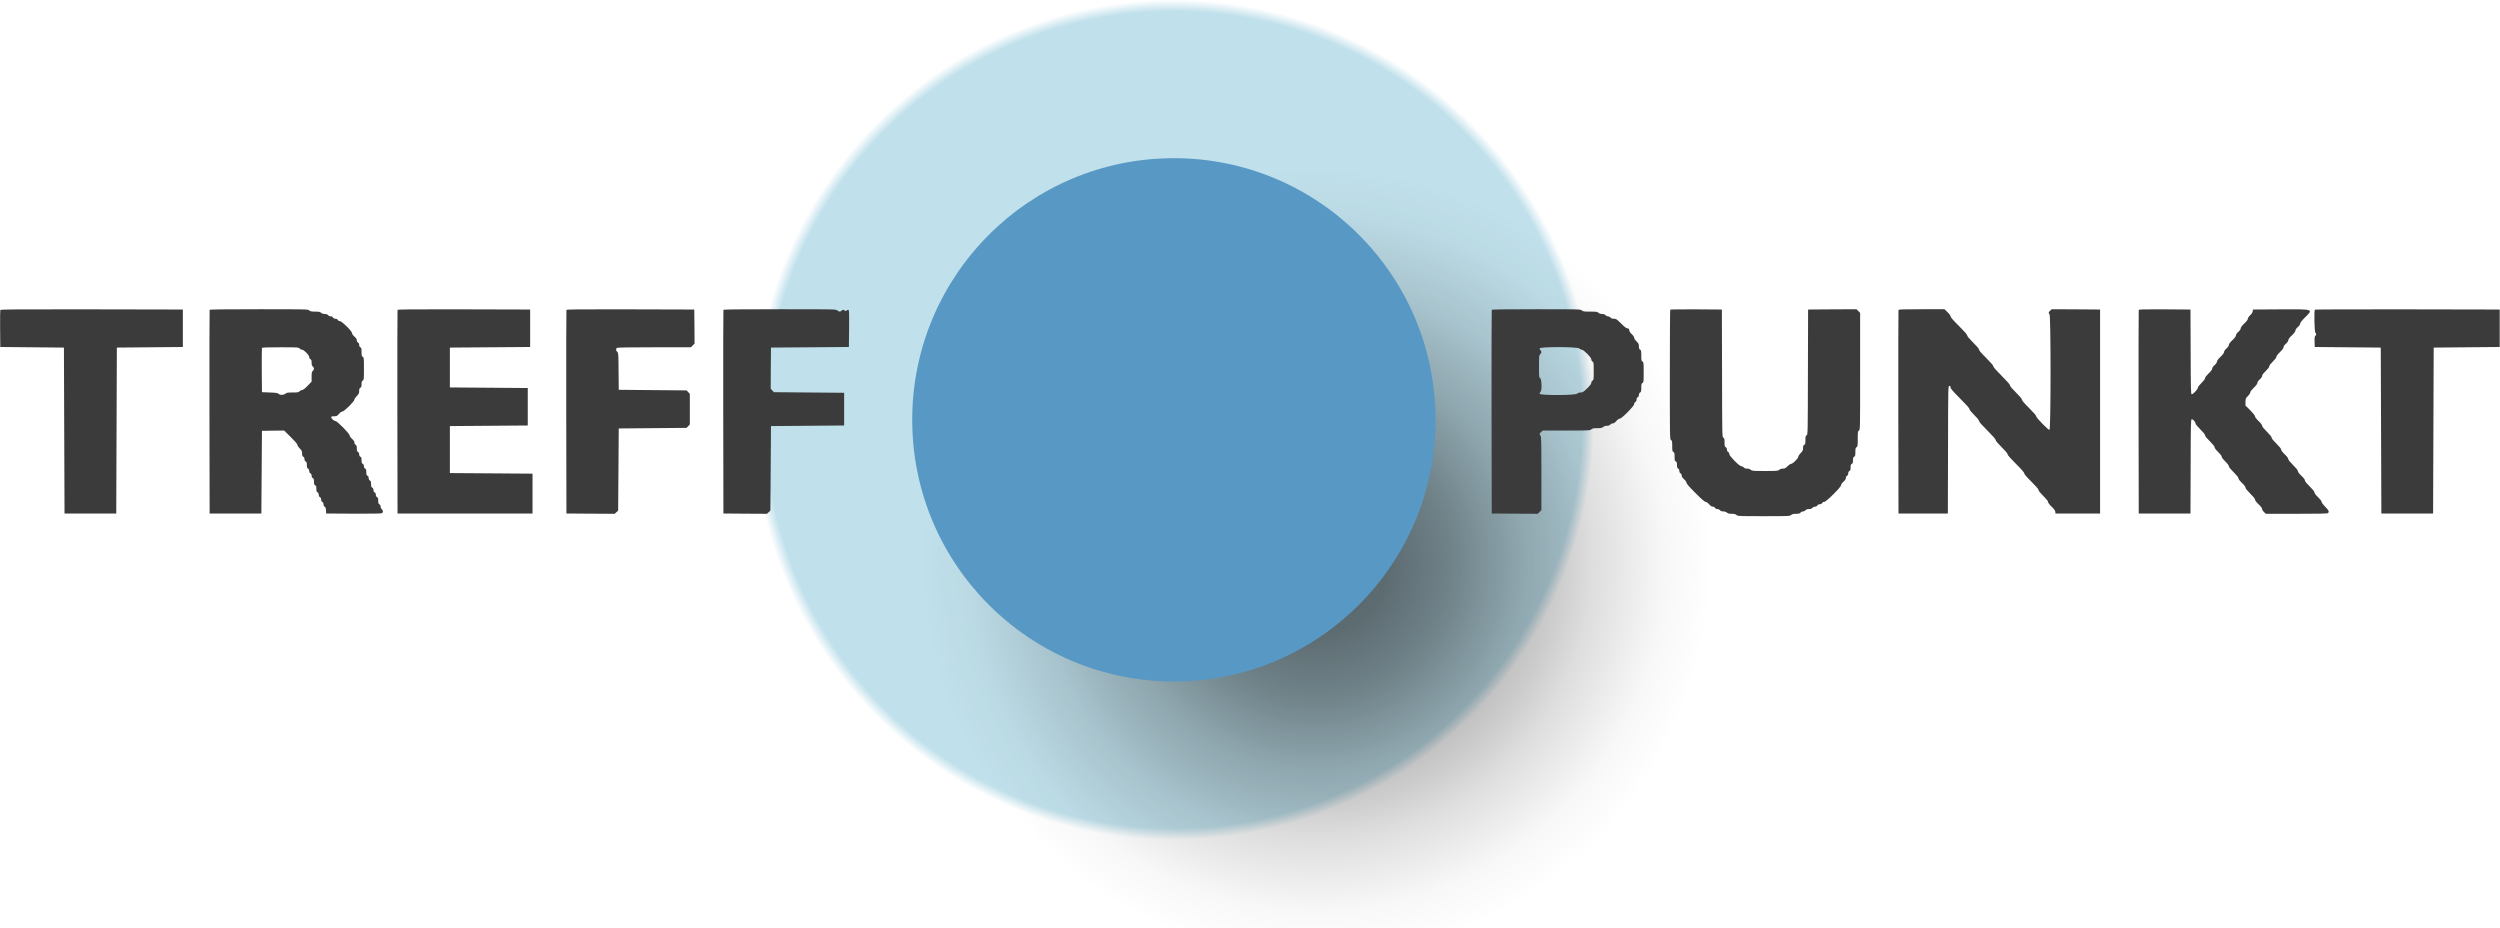
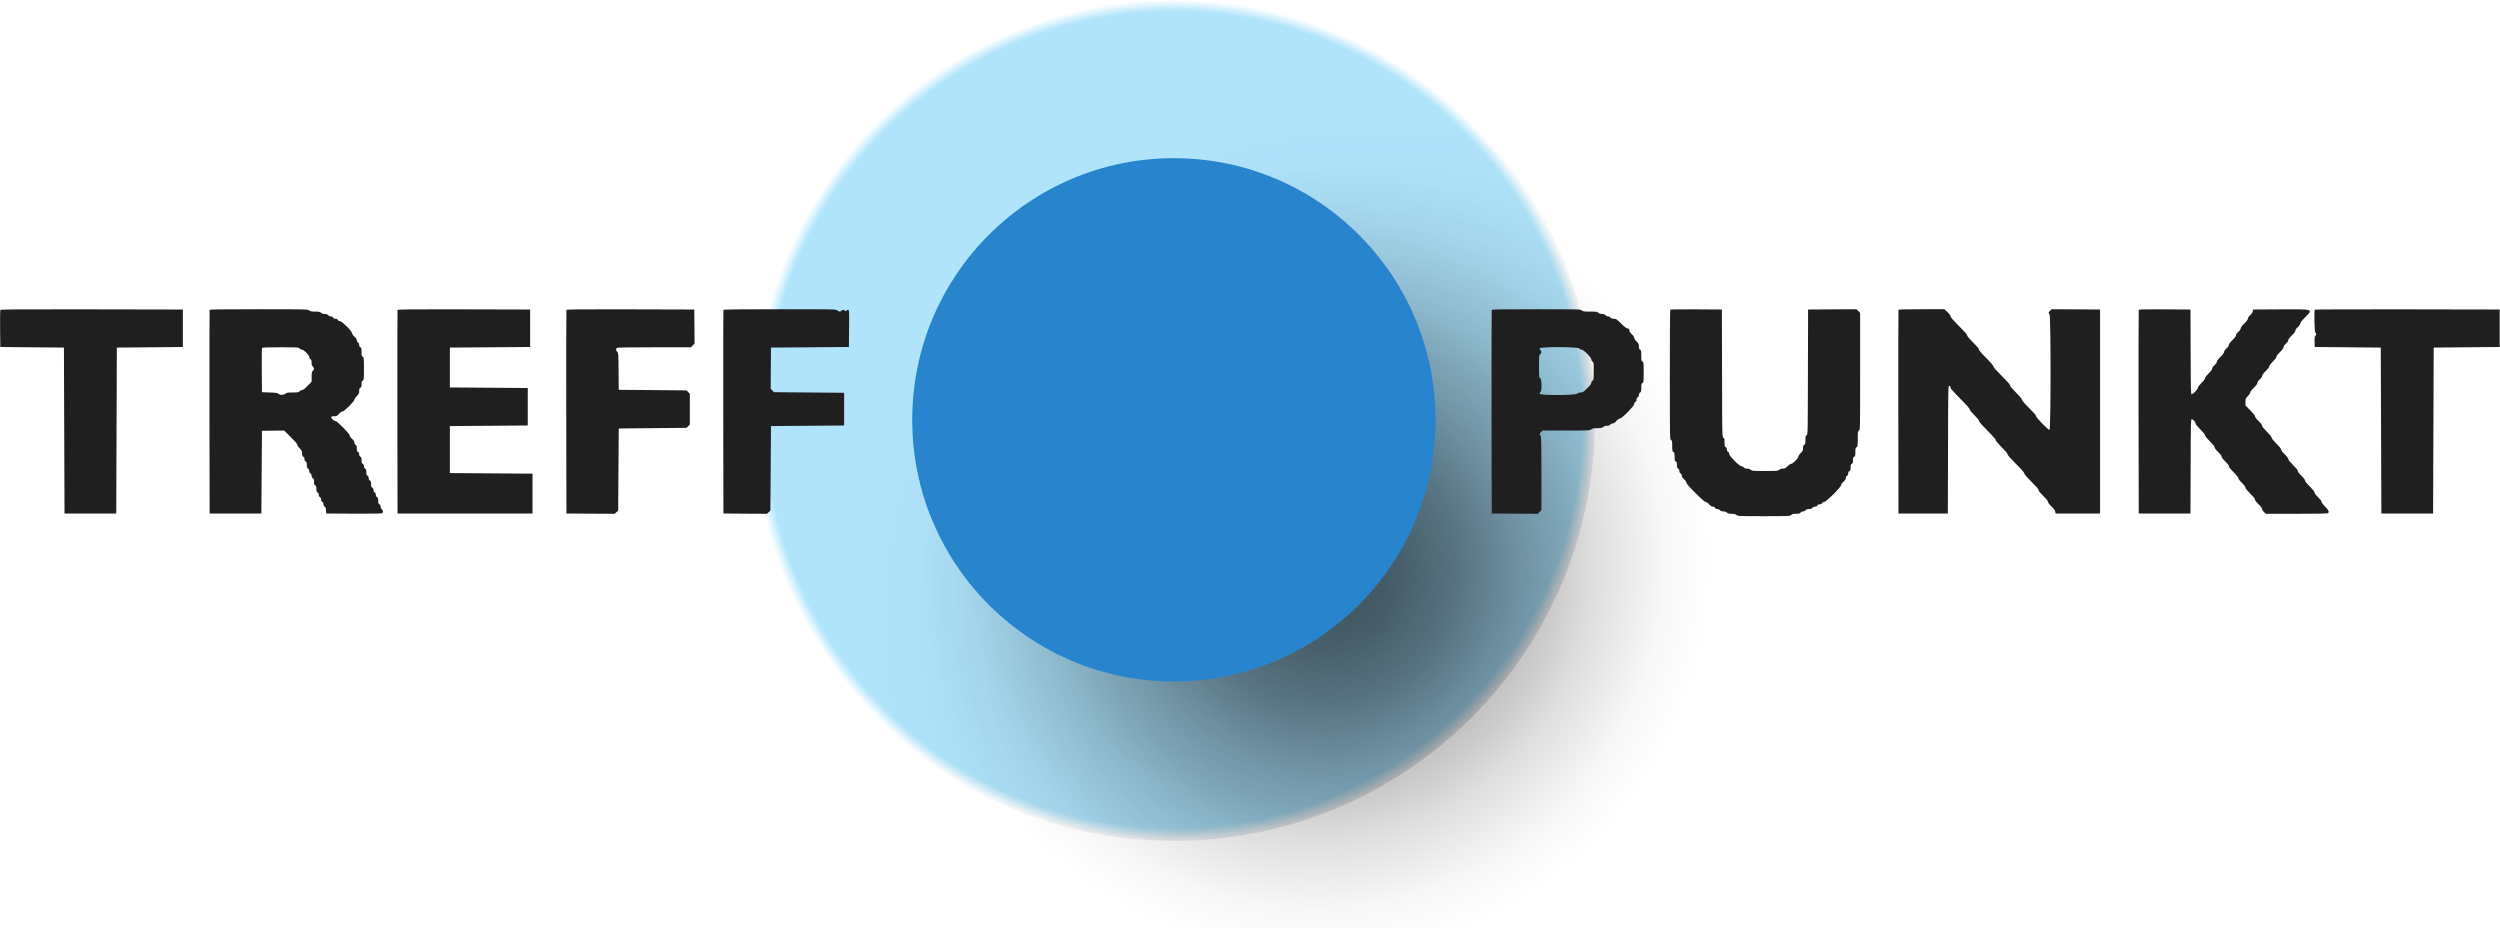
<svg xmlns="http://www.w3.org/2000/svg" viewBox="0 46 1051 390" role="img">
  <defs>
    <radialGradient id="shc">
      <stop offset="0" stop-color="#000" stop-opacity=".55" />
      <stop offset=".18" stop-color="#000" stop-opacity=".52" />
      <stop offset=".35" stop-color="#000" stop-opacity=".41" />
      <stop offset=".52" stop-color="#000" stop-opacity=".26" />
      <stop offset=".61" stop-color="#000" stop-opacity=".20" />
      <stop offset=".70" stop-color="#000" stop-opacity=".13" />
      <stop offset=".88" stop-color="#000" stop-opacity=".03" />
      <stop offset="1" stop-color="#000" stop-opacity="0" />
    </radialGradient>
    <radialGradient id="hac">
-       <stop offset=".972" stop-color="#C0E0EB" stop-opacity="1" />
-       <stop offset="1" stop-color="#C0E0EB" stop-opacity="0" />
+       <stop offset=".972" stop-color="#A4E0FA" stop-opacity="1" />
+       <stop offset="1" stop-color="#A4E0FA" stop-opacity="0" />
+     </radialGradient>
+     <radialGradient id="sdc" cx=".74" cy=".74" r=".60">
+       <stop offset="0" stop-color="#0B2138" stop-opacity=".22" />
+       <stop offset=".55" stop-color="#0B2138" stop-opacity=".10" />
+       <stop offset="1" stop-color="#0B2138" stop-opacity="0" />
    </radialGradient>
  </defs>
  <g class="tpof-dot" style="transform-origin:493.5px 222.5px">
-     <circle cx="493.5" cy="222.5" r="177.0" fill="url(#hac)" />
+     <circle cx="493.5" cy="222.5" r="177.0" fill="url(#hac)" opacity=".86" />
+     <circle cx="493.5" cy="222.5" r="177.0" fill="url(#sdc)" />
    <circle cx="553.5" cy="282.5" r="165.0" fill="url(#shc)" />
-     <circle cx="493.5" cy="222.5" r="110.0" fill="#5898C4" />
+     <circle cx="493.5" cy="222.5" r="110.0" fill="#2884CD" />
  </g>
-   <g fill="#3B3B3B" transform="translate(-105,-205) scale(0.25) translate(0,3264) scale(0.1,-0.1)">
+   <g fill="#1F1F1F" transform="translate(-105,-205) scale(0.25) translate(0,3264) scale(0.1,-0.1)">
    <path d="M4205 17387 c-3 -7 -4 -149 -3 -317 l3 -305 535 -5 535 -5 5 -1395 5 -1395 435 0 435 0 5 1395 5 1395 555 5 555 5 0 315 0 315 -1533 3 c-1227 2 -1534 0 -1537 -11z" />
    <path d="M7725 17388 c-3 -7 -4 -780 -3 -1718 l3 -1705 435 0 435 0 5 695 5 695 187 3 186 2 111 -109 c73 -72 111 -117 111 -131 0 -12 18 -39 40 -61 35 -35 40 -46 40 -84 0 -34 5 -47 20 -55 13 -7 20 -21 20 -40 0 -19 7 -33 20 -40 16 -8 20 -21 20 -60 0 -39 4 -52 20 -60 13 -7 20 -21 20 -40 0 -19 7 -33 20 -40 13 -7 20 -21 20 -40 0 -19 7 -33 20 -40 16 -8 20 -21 20 -60 0 -39 4 -52 20 -60 16 -8 20 -21 20 -60 0 -39 4 -52 20 -60 13 -7 20 -21 20 -40 0 -19 7 -33 20 -40 13 -7 20 -21 20 -40 0 -19 7 -33 20 -40 13 -7 20 -21 20 -40 0 -19 7 -33 19 -40 15 -8 21 -23 23 -63 l3 -52 464 -3 c334 -1 468 1 477 9 20 16 17 47 -6 66 -11 10 -20 30 -20 45 0 17 -7 31 -20 38 -16 8 -20 21 -20 60 0 39 -4 52 -20 60 -13 7 -20 21 -20 40 0 19 -7 33 -20 40 -13 7 -20 21 -20 40 0 19 -7 33 -20 40 -16 8 -20 21 -20 60 0 39 -4 52 -20 60 -13 7 -20 21 -20 40 0 19 -7 33 -20 40 -16 8 -20 21 -20 60 0 39 -4 52 -20 60 -13 7 -20 21 -20 40 0 19 -7 33 -20 40 -16 8 -20 21 -20 60 0 39 -4 52 -20 60 -13 7 -20 21 -20 40 0 19 -7 33 -20 40 -16 8 -20 21 -20 60 0 39 -4 52 -20 60 -12 7 -20 21 -20 38 0 19 -12 37 -40 62 -24 21 -40 44 -40 58 0 28 -210 242 -238 242 -25 0 -72 41 -72 63 0 14 9 17 48 17 42 0 50 4 82 40 21 24 44 40 58 40 30 0 202 171 202 201 0 11 18 38 40 60 35 35 40 46 40 84 0 34 5 47 20 55 16 8 20 21 20 60 0 39 4 52 20 60 19 10 20 21 20 200 0 179 -1 190 -20 200 -17 9 -20 21 -20 80 0 59 -3 71 -20 80 -13 7 -20 21 -20 40 0 19 -7 33 -20 40 -12 7 -20 21 -20 38 0 19 -12 37 -40 62 -24 21 -40 44 -40 58 0 33 -171 202 -204 202 -15 0 -30 8 -36 20 -7 13 -21 20 -40 20 -19 0 -33 7 -40 20 -7 13 -21 20 -38 20 -15 0 -35 9 -45 20 -11 14 -29 20 -55 20 -25 0 -48 7 -62 20 -19 16 -37 20 -100 20 -63 0 -81 4 -100 20 -23 20 -37 20 -847 20 -650 0 -825 -3 -828 -12z m1512 -648 c10 -11 28 -20 41 -20 32 0 122 -91 122 -124 0 -15 8 -30 20 -36 16 -8 20 -21 20 -58 0 -35 5 -52 20 -65 11 -9 20 -26 20 -37 0 -11 -9 -28 -20 -37 -17 -15 -20 -30 -20 -99 l0 -82 -69 -71 c-47 -49 -77 -71 -93 -71 -13 0 -31 -9 -41 -20 -15 -17 -29 -20 -115 -20 -85 0 -102 -3 -122 -20 -29 -25 -92 -27 -116 -2 -14 14 -42 18 -148 22 l-131 5 -3 365 c-1 201 0 371 3 377 3 10 74 13 310 13 293 0 306 -1 322 -20z" />
    <path d="M10885 17388 c-3 -7 -4 -780 -3 -1718 l3 -1705 1135 0 1135 0 0 335 0 335 -695 5 -695 5 0 395 0 395 655 5 655 5 0 315 0 315 -655 5 -655 5 0 335 0 335 675 5 675 5 0 315 0 315 -1113 3 c-885 2 -1114 0 -1117 -10z" />
    <path d="M13725 17388 c-3 -7 -4 -780 -3 -1718 l3 -1705 406 -3 406 -2 29 27 29 27 5 690 5 691 571 5 570 5 27 29 27 29 0 257 0 257 -27 29 -27 29 -570 5 -571 5 -3 309 c-2 294 -3 311 -22 328 -23 21 -26 48 -8 66 9 9 162 12 629 12 l617 0 31 31 31 31 -2 286 -3 287 -1073 3 c-853 2 -1074 0 -1077 -10z" />
    <path d="M16365 17388 c-3 -7 -4 -780 -3 -1718 l3 -1705 366 -3 366 -2 29 27 29 27 5 710 5 711 615 5 615 5 0 275 0 275 -591 5 -590 5 -27 29 -27 29 2 346 3 346 655 5 655 5 3 313 c2 307 2 312 -18 312 -11 0 -20 -4 -20 -10 0 -5 -9 -10 -20 -10 -11 0 -20 5 -20 10 0 15 -36 12 -50 -5 -17 -21 -43 -19 -70 5 -23 20 -37 20 -967 20 -746 0 -945 -3 -948 -12z" />
    <path d="M29285 17388 c-3 -7 -4 -780 -3 -1718 l3 -1705 387 -3 386 -2 31 31 31 31 0 618 c0 537 -2 621 -15 634 -22 21 -19 37 12 63 l26 23 397 0 c383 0 398 1 420 20 19 16 37 20 100 20 63 0 81 4 100 20 14 13 37 20 62 20 26 0 44 6 55 20 10 11 29 20 43 20 17 0 37 13 60 40 21 24 44 40 58 40 33 0 242 211 242 244 0 15 8 30 20 36 13 7 20 21 20 40 0 19 7 33 20 40 13 7 20 21 20 40 0 19 7 33 20 40 17 9 20 21 20 80 0 59 3 71 20 80 19 10 20 21 20 180 0 159 -1 170 -20 180 -18 9 -20 21 -20 100 0 79 -2 91 -20 100 -15 8 -20 21 -20 55 0 38 -5 49 -40 84 -23 22 -40 49 -40 62 0 13 -16 37 -39 58 -25 23 -40 47 -43 66 -2 25 -8 31 -32 33 -20 3 -52 27 -107 83 -73 72 -83 79 -119 79 -28 0 -46 6 -57 20 -10 11 -29 20 -43 20 -14 0 -33 9 -43 20 -11 14 -29 20 -55 20 -25 0 -48 7 -62 20 -20 18 -37 20 -140 20 -103 0 -120 2 -140 20 -23 20 -37 20 -767 20 -586 0 -745 -3 -748 -12z m1472 -648 c10 -11 28 -20 41 -20 33 0 162 -131 162 -164 0 -15 8 -30 20 -36 19 -10 20 -21 20 -160 0 -139 -1 -150 -20 -160 -12 -6 -20 -21 -20 -36 0 -19 -20 -45 -71 -95 -62 -61 -75 -69 -108 -69 -24 0 -47 -8 -61 -20 -35 -30 -630 -31 -630 -1 0 10 7 24 15 31 26 21 21 216 -5 230 -19 10 -20 21 -20 198 0 175 1 189 20 205 24 20 26 50 5 67 -8 7 -15 21 -15 31 0 30 641 29 667 -1z" />
    <path d="M32287 17393 c-4 -3 -7 -496 -7 -1094 0 -1078 0 -1088 20 -1099 18 -9 20 -21 20 -100 0 -79 2 -91 20 -100 17 -9 20 -21 20 -80 0 -59 3 -71 20 -80 16 -8 20 -21 20 -60 0 -39 4 -52 20 -60 13 -7 20 -21 20 -40 0 -19 7 -33 20 -40 12 -7 20 -21 20 -38 0 -19 12 -37 40 -62 24 -21 40 -44 40 -58 0 -15 45 -68 150 -172 104 -105 157 -150 172 -150 14 0 37 -16 58 -40 25 -28 43 -40 62 -40 17 0 31 -8 38 -20 7 -13 21 -20 38 -20 15 0 35 -9 45 -20 11 -14 29 -20 55 -20 25 0 48 -7 62 -20 17 -15 37 -20 80 -20 43 0 63 -5 80 -20 22 -19 37 -20 460 -20 423 0 438 1 460 20 17 15 37 20 82 20 46 0 62 4 75 20 10 11 29 20 43 20 14 0 33 9 43 20 12 14 29 20 57 20 28 0 45 6 57 20 10 11 30 20 45 20 17 0 31 7 38 20 7 13 21 20 40 20 19 0 33 7 40 20 6 12 21 20 36 20 33 0 284 249 284 282 0 14 16 37 40 58 28 25 40 43 40 62 0 17 8 31 20 38 13 7 20 21 20 40 0 19 7 33 20 40 16 8 20 21 20 60 0 39 4 52 20 60 16 8 20 21 20 60 0 39 4 52 20 60 17 9 20 21 20 80 0 59 3 71 20 80 18 10 20 21 20 140 0 119 2 130 20 140 20 11 20 21 20 995 l0 983 -31 31 -31 31 -406 -2 -407 -3 -3 -1052 c-2 -1040 -2 -1052 -22 -1063 -17 -9 -20 -21 -20 -80 0 -59 -3 -71 -20 -80 -15 -8 -20 -21 -20 -55 0 -38 -5 -49 -40 -84 -22 -22 -40 -49 -40 -61 0 -28 -92 -120 -120 -120 -12 0 -39 -18 -61 -40 -33 -33 -47 -40 -78 -40 -24 0 -47 -8 -61 -20 -22 -19 -37 -20 -240 -20 -203 0 -218 1 -240 20 -14 13 -37 20 -62 20 -26 0 -44 6 -55 20 -10 11 -28 20 -40 20 -34 0 -203 171 -203 204 0 15 -8 30 -20 36 -13 7 -20 21 -20 40 0 19 -7 33 -20 40 -17 9 -20 21 -20 80 0 59 -3 71 -20 80 -20 11 -20 23 -22 1083 l-3 1072 -431 3 c-237 1 -434 -1 -437 -5z" />
    <path d="M36125 17388 c-3 -7 -4 -780 -3 -1718 l3 -1705 415 0 415 0 3 1073 c2 1064 2 1072 22 1072 15 0 20 -7 20 -25 0 -19 39 -64 160 -185 105 -105 160 -167 160 -181 0 -13 30 -50 80 -99 51 -50 80 -86 80 -100 0 -14 47 -68 140 -160 92 -92 140 -146 140 -160 0 -14 36 -57 100 -120 64 -63 100 -106 100 -120 0 -14 48 -68 140 -160 92 -91 140 -146 140 -160 0 -14 42 -63 120 -140 79 -78 120 -126 120 -140 0 -14 29 -50 80 -100 52 -51 80 -86 80 -100 0 -14 22 -44 59 -79 41 -40 60 -66 63 -87 l3 -29 375 0 375 0 0 1715 0 1715 -406 3 -406 2 -26 -23 c-31 -26 -34 -42 -12 -63 23 -24 23 -1944 -1 -1944 -23 0 -224 206 -224 230 0 14 -44 64 -120 140 -79 78 -120 126 -120 140 0 14 -36 56 -100 120 -64 63 -100 106 -100 120 0 14 -48 68 -140 160 -92 91 -140 146 -140 160 0 14 -42 63 -120 140 -79 78 -120 126 -120 140 0 14 -36 56 -100 120 -64 63 -100 106 -100 120 0 14 -48 68 -140 160 -94 93 -140 146 -140 161 0 13 -20 41 -51 70 l-51 49 -385 0 c-298 0 -385 -3 -388 -12z" />
    <path d="M40165 17388 c-3 -7 -4 -780 -3 -1718 l3 -1705 435 0 435 0 3 793 c2 740 3 792 19 792 22 0 63 -47 63 -72 0 -11 35 -54 80 -98 51 -50 80 -86 80 -100 0 -14 29 -50 80 -100 52 -51 80 -86 80 -100 0 -14 22 -44 60 -80 38 -37 60 -66 60 -80 0 -14 22 -43 60 -80 38 -36 60 -66 60 -80 0 -14 28 -49 80 -100 52 -51 80 -86 80 -100 0 -14 22 -44 60 -80 38 -36 60 -66 60 -80 0 -14 28 -49 80 -100 52 -51 80 -86 80 -100 0 -14 22 -44 60 -80 39 -37 60 -66 60 -81 0 -12 14 -34 32 -51 l32 -28 516 0 c388 0 519 3 528 12 23 23 12 48 -48 107 -36 36 -60 69 -60 82 0 13 -23 43 -60 79 -38 36 -60 66 -60 80 0 14 -28 49 -80 100 -52 51 -80 86 -80 100 0 14 -22 44 -60 80 -38 36 -60 66 -60 80 0 14 -28 49 -80 100 -52 51 -80 86 -80 100 0 14 -22 44 -60 80 -38 36 -60 66 -60 80 0 14 -28 49 -80 100 -51 50 -80 86 -80 100 0 14 -29 50 -80 100 -52 51 -80 86 -80 100 0 14 -22 44 -60 80 -37 35 -60 66 -60 79 0 14 -30 51 -80 102 l-80 79 0 60 c0 56 2 61 40 99 22 22 40 49 40 61 0 14 23 44 60 80 40 38 60 66 60 81 0 15 15 37 40 59 25 22 40 44 40 59 0 15 20 43 60 81 38 37 60 66 60 80 0 14 22 43 60 80 38 37 60 66 60 80 0 14 22 43 60 80 40 38 60 66 60 81 0 15 15 37 40 59 25 22 40 44 40 59 0 15 20 43 60 81 40 38 60 66 60 81 0 15 15 37 40 59 24 21 40 44 40 58 0 15 27 50 80 103 144 143 154 140 -411 137 l-464 -3 -3 -30 c-3 -19 -18 -43 -43 -66 -23 -21 -39 -45 -39 -59 0 -14 -21 -43 -60 -80 -40 -38 -60 -66 -60 -81 0 -15 -15 -37 -40 -59 -25 -22 -40 -44 -40 -59 0 -15 -20 -43 -60 -81 -40 -38 -60 -66 -60 -81 0 -15 -15 -37 -40 -59 -25 -22 -40 -44 -40 -59 0 -15 -20 -43 -60 -81 -40 -38 -60 -66 -60 -81 0 -15 -15 -37 -40 -59 -25 -22 -40 -44 -40 -59 0 -15 -20 -43 -60 -81 -38 -37 -60 -66 -60 -80 0 -14 -22 -43 -60 -80 -37 -36 -60 -66 -60 -79 0 -26 -80 -111 -104 -111 -14 0 -16 66 -18 713 l-3 712 -433 3 c-341 2 -434 0 -437 -10z" />
    <path d="M43127 17393 c-15 -15 -8 -371 8 -387 19 -19 19 -33 0 -53 -12 -12 -15 -34 -13 -102 l3 -86 555 -5 555 -5 5 -1395 5 -1395 435 0 435 0 5 1395 5 1395 555 5 555 5 0 315 0 315 -1551 3 c-853 1 -1554 -1 -1557 -5z" />
  </g>
</svg>
